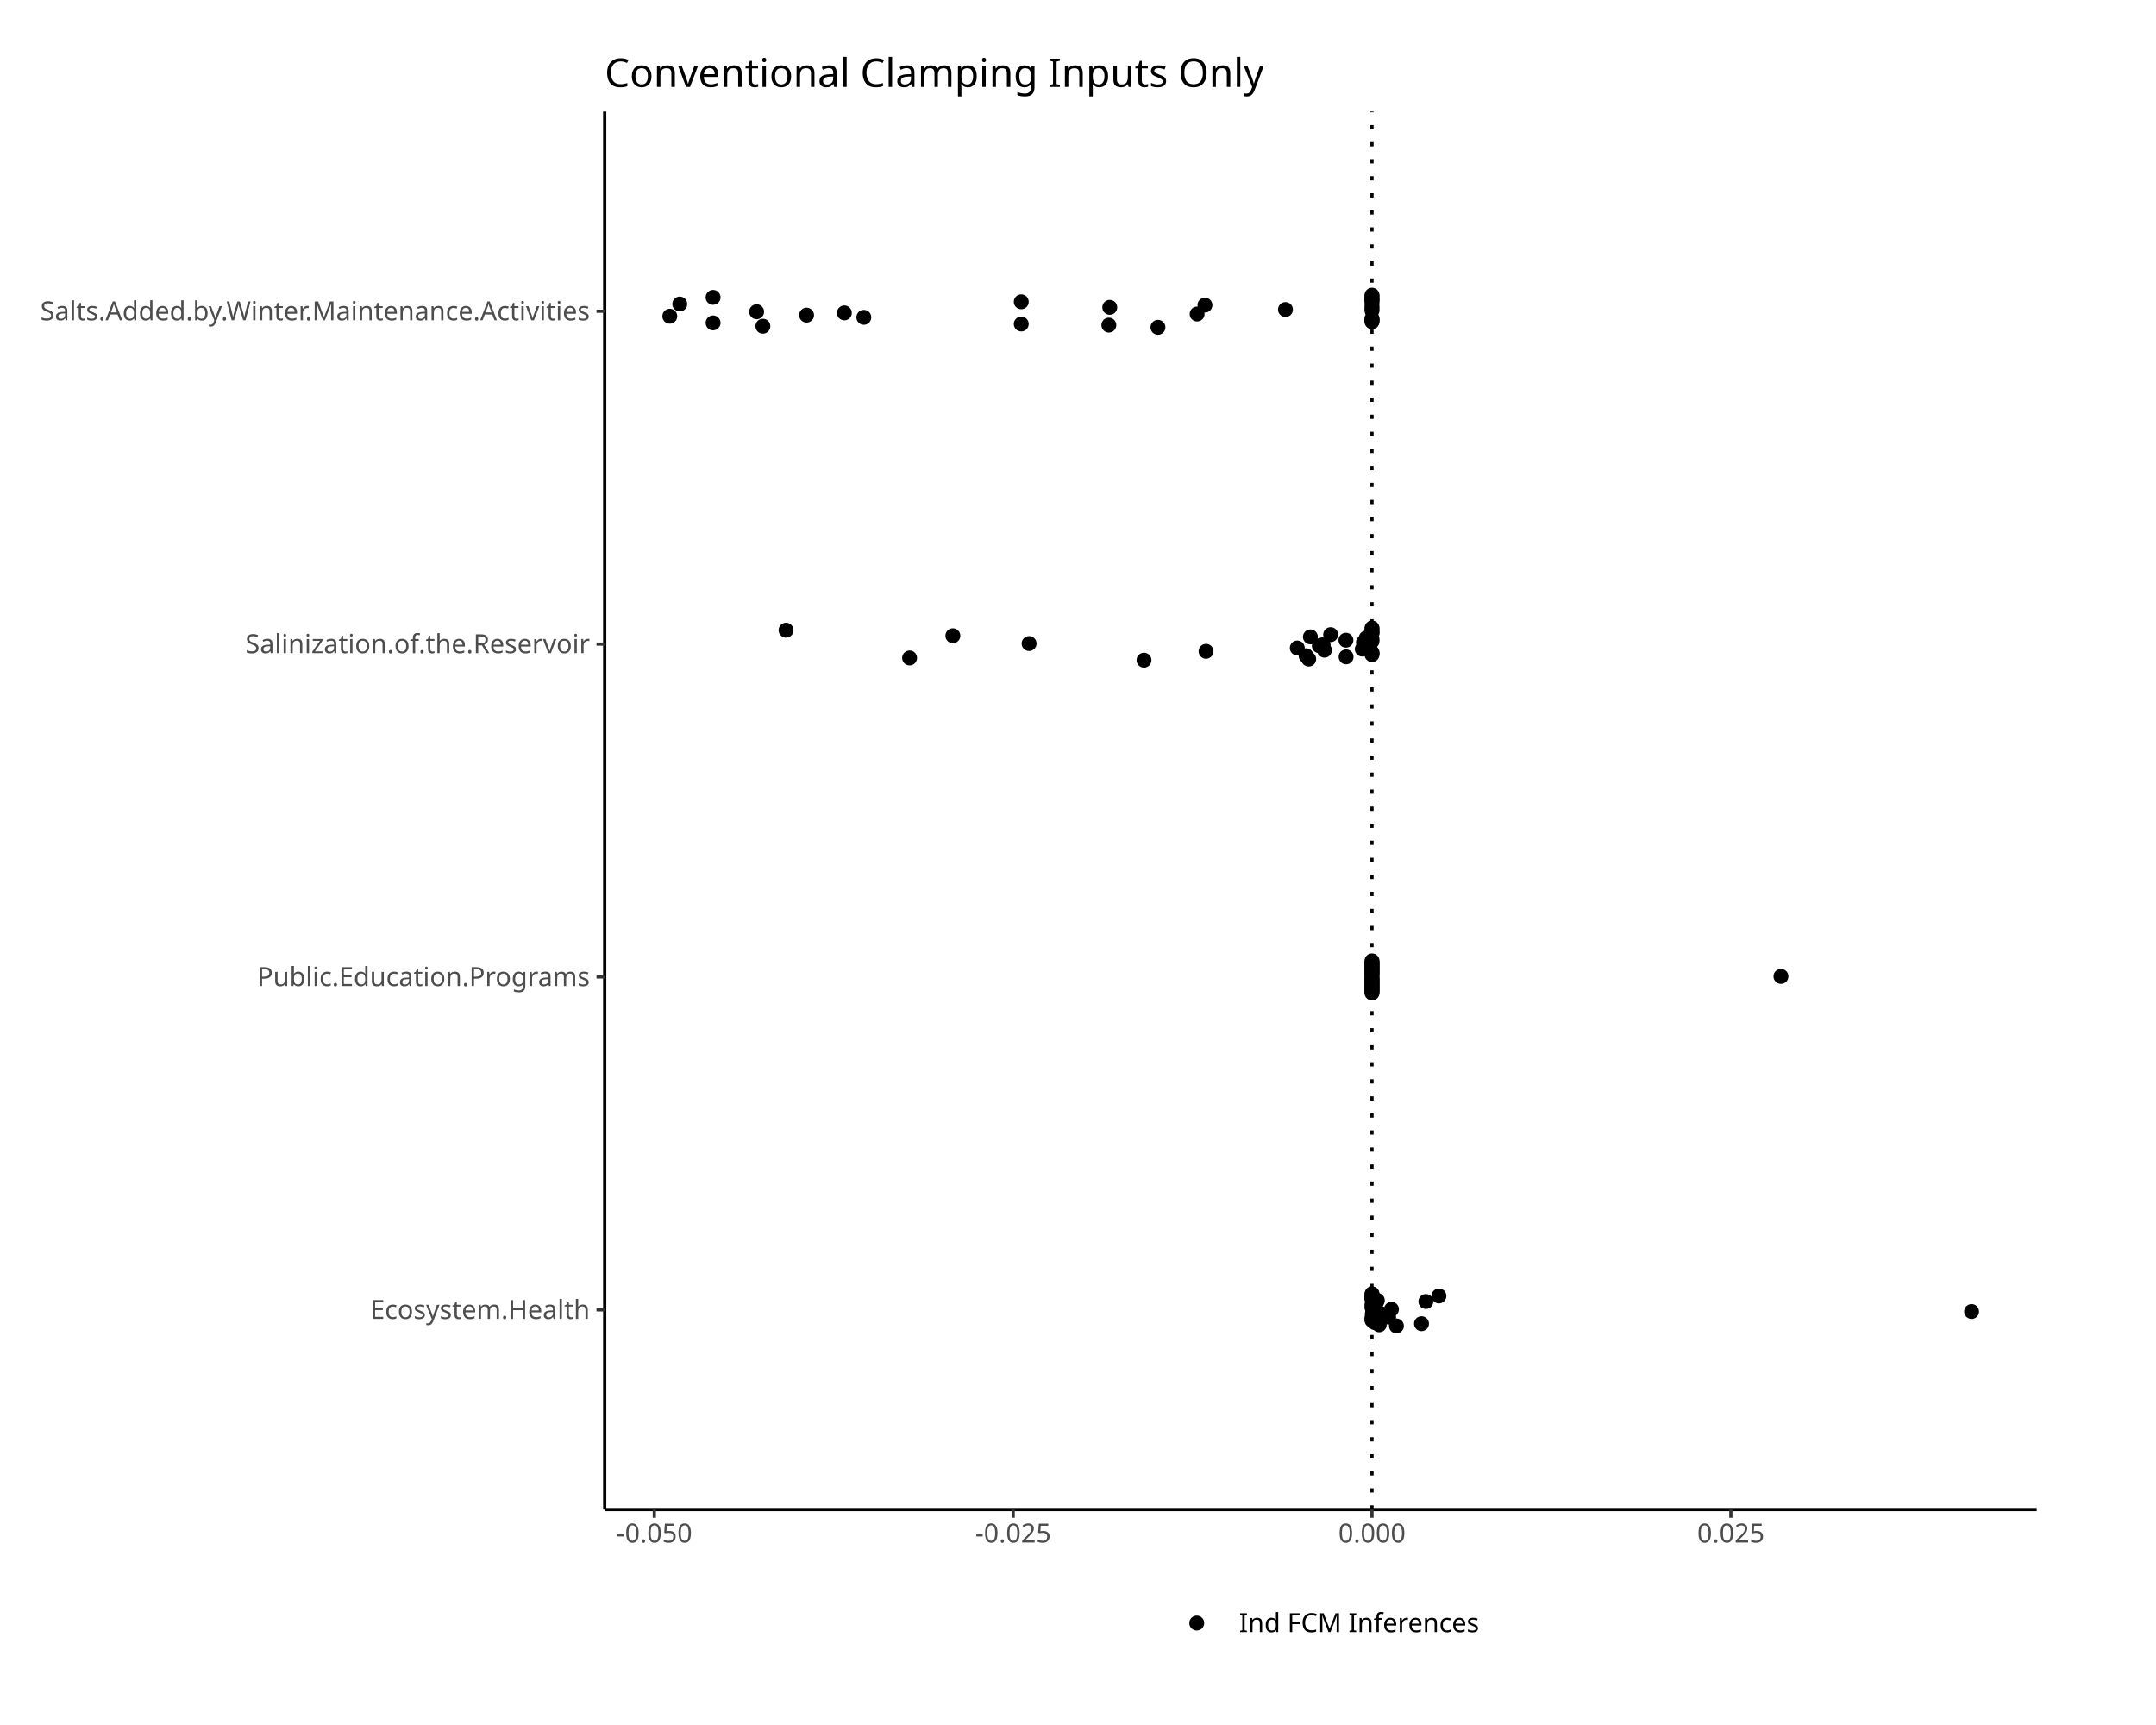
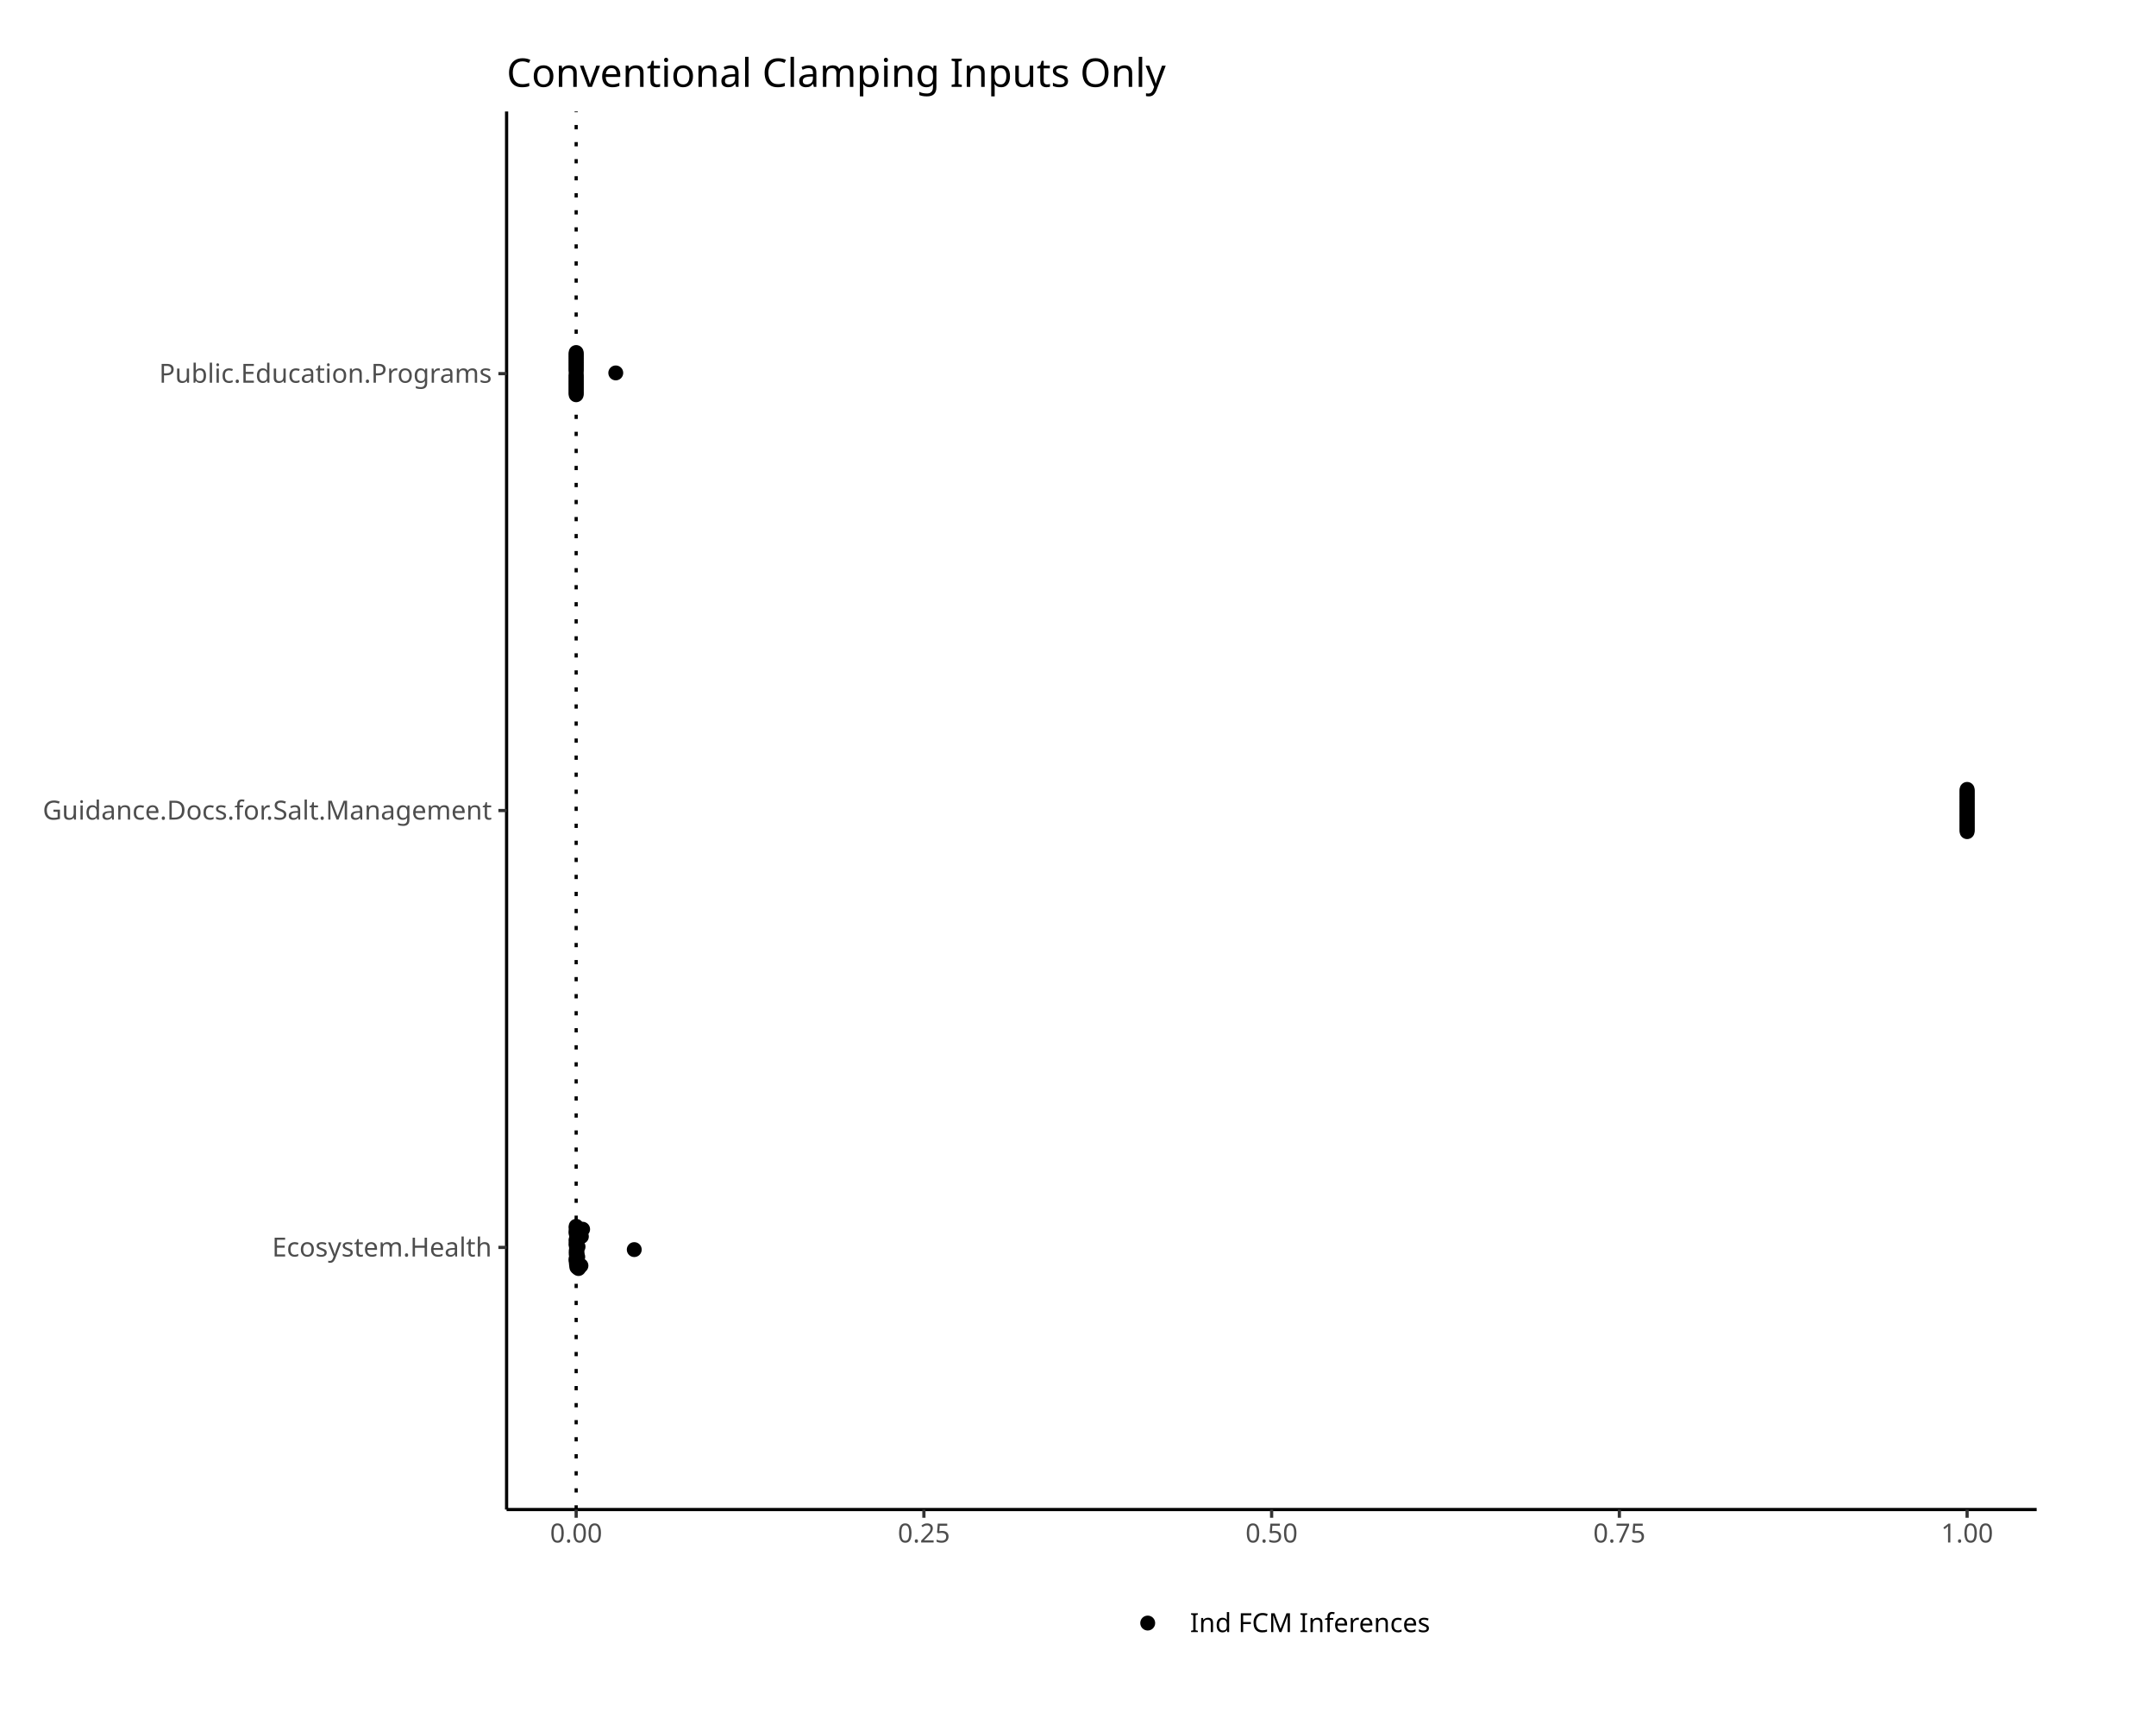
<svg xmlns="http://www.w3.org/2000/svg" class="svglite" data-engine-version="2.0" width="720.00pt" height="576.00pt" viewBox="0 0 720.00 576.00">
  <defs>
    <style type="text/css">
    .svglite line, .svglite polyline, .svglite polygon, .svglite path, .svglite rect, .svglite circle {
      fill: none;
      stroke: #000000;
      stroke-linecap: round;
      stroke-linejoin: round;
      stroke-miterlimit: 10.00;
    }
  </style>
  </defs>
  <rect width="100%" height="100%" style="stroke: none; fill: #FFFFFF;" />
  <defs>
    <clipPath id="cpMC4wMHw3MjAuMDB8MC4wMHw1NzYuMDA=">
      <rect x="0.00" y="0.00" width="720.00" height="576.00" />
    </clipPath>
  </defs>
  <g clip-path="url(#cpMC4wMHw3MjAuMDB8MC4wMHw1NzYuMDA=)">
-     <rect x="0.00" y="0.00" width="720.00" height="576.00" style="stroke-width: 1.07; stroke: #FFFFFF; fill: #FFFFFF;" />
+     <rect x="-0" y="0.00" width="720.00" height="576.00" style="stroke-width: 1.07; stroke: #FFFFFF; fill: #FFFFFF;" />
  </g>
  <defs>
-     <clipPath id="cpMjAxLjk0fDY4MC4xNXwzNy4yM3w1MDQuMDY=">
-       <rect x="201.94" y="37.23" width="478.21" height="466.83" />
+     <clipPath id="cpMTY5LjE4fDY4MC4xNXwzNy4yM3w1MDQuMDY=">
+       <rect x="169.18" y="37.23" width="510.97" height="466.83" />
    </clipPath>
  </defs>
-   <g clip-path="url(#cpMjAxLjk0fDY4MC4xNXwzNy4yM3w1MDQuMDY=)">
-     <rect x="201.94" y="37.23" width="478.21" height="466.83" style="stroke-width: 1.07; stroke: none; fill: #FFFFFF;" />
-     <line x1="458.18" y1="504.06" x2="458.18" y2="37.23" style="stroke-width: 1.07; stroke-dasharray: 1.42,4.27; stroke-linecap: butt;" />
-     <circle cx="466.34" cy="442.74" r="2.49" style="stroke-width: 0.71; stroke: none; fill: #000000;" />
-     <circle cx="460.59" cy="442.37" r="2.49" style="stroke-width: 0.71; stroke: none; fill: #000000;" />
-     <circle cx="474.71" cy="442.00" r="2.49" style="stroke-width: 0.71; stroke: none; fill: #000000;" />
-     <circle cx="459.11" cy="441.63" r="2.49" style="stroke-width: 0.71; stroke: none; fill: #000000;" />
-     <circle cx="460.54" cy="441.26" r="2.49" style="stroke-width: 0.71; stroke: none; fill: #000000;" />
-     <circle cx="458.18" cy="440.89" r="2.49" style="stroke-width: 0.71; stroke: none; fill: #000000;" />
-     <circle cx="458.18" cy="440.52" r="2.49" style="stroke-width: 0.71; stroke: none; fill: #000000;" />
-     <circle cx="458.18" cy="440.15" r="2.49" style="stroke-width: 0.71; stroke: none; fill: #000000;" />
-     <circle cx="463.73" cy="439.78" r="2.49" style="stroke-width: 0.71; stroke: none; fill: #000000;" />
-     <circle cx="460.22" cy="439.41" r="2.49" style="stroke-width: 0.71; stroke: none; fill: #000000;" />
-     <circle cx="458.27" cy="439.04" r="2.49" style="stroke-width: 0.71; stroke: none; fill: #000000;" />
-     <circle cx="461.21" cy="438.67" r="2.49" style="stroke-width: 0.71; stroke: none; fill: #000000;" />
-     <circle cx="458.34" cy="438.30" r="2.49" style="stroke-width: 0.71; stroke: none; fill: #000000;" />
-     <circle cx="658.41" cy="437.93" r="2.49" style="stroke-width: 0.71; stroke: none; fill: #000000;" />
-     <circle cx="459.34" cy="437.56" r="2.49" style="stroke-width: 0.71; stroke: none; fill: #000000;" />
-     <circle cx="464.68" cy="437.19" r="2.49" style="stroke-width: 0.71; stroke: none; fill: #000000;" />
-     <circle cx="458.26" cy="436.82" r="2.49" style="stroke-width: 0.71; stroke: none; fill: #000000;" />
-     <circle cx="458.18" cy="436.45" r="2.49" style="stroke-width: 0.71; stroke: none; fill: #000000;" />
-     <circle cx="459.18" cy="436.08" r="2.49" style="stroke-width: 0.71; stroke: none; fill: #000000;" />
-     <circle cx="458.18" cy="435.70" r="2.49" style="stroke-width: 0.71; stroke: none; fill: #000000;" />
-     <circle cx="458.32" cy="435.33" r="2.49" style="stroke-width: 0.71; stroke: none; fill: #000000;" />
-     <circle cx="459.64" cy="434.96" r="2.49" style="stroke-width: 0.71; stroke: none; fill: #000000;" />
-     <circle cx="476.17" cy="434.59" r="2.49" style="stroke-width: 0.71; stroke: none; fill: #000000;" />
-     <circle cx="459.96" cy="434.22" r="2.49" style="stroke-width: 0.71; stroke: none; fill: #000000;" />
-     <circle cx="458.18" cy="433.85" r="2.49" style="stroke-width: 0.71; stroke: none; fill: #000000;" />
-     <circle cx="458.18" cy="433.48" r="2.49" style="stroke-width: 0.71; stroke: none; fill: #000000;" />
-     <circle cx="458.18" cy="433.11" r="2.49" style="stroke-width: 0.71; stroke: none; fill: #000000;" />
-     <circle cx="480.53" cy="432.74" r="2.49" style="stroke-width: 0.71; stroke: none; fill: #000000;" />
-     <circle cx="458.18" cy="432.37" r="2.49" style="stroke-width: 0.71; stroke: none; fill: #000000;" />
-     <circle cx="458.18" cy="432.00" r="2.49" style="stroke-width: 0.71; stroke: none; fill: #000000;" />
-     <circle cx="458.18" cy="331.59" r="2.49" style="stroke-width: 0.71; stroke: none; fill: #000000;" />
-     <circle cx="458.18" cy="331.22" r="2.49" style="stroke-width: 0.71; stroke: none; fill: #000000;" />
-     <circle cx="458.18" cy="330.85" r="2.49" style="stroke-width: 0.71; stroke: none; fill: #000000;" />
-     <circle cx="458.18" cy="330.48" r="2.49" style="stroke-width: 0.71; stroke: none; fill: #000000;" />
-     <circle cx="458.18" cy="330.11" r="2.49" style="stroke-width: 0.71; stroke: none; fill: #000000;" />
-     <circle cx="458.18" cy="329.74" r="2.49" style="stroke-width: 0.71; stroke: none; fill: #000000;" />
-     <circle cx="458.18" cy="329.37" r="2.49" style="stroke-width: 0.71; stroke: none; fill: #000000;" />
-     <circle cx="458.18" cy="329.00" r="2.49" style="stroke-width: 0.71; stroke: none; fill: #000000;" />
-     <circle cx="458.18" cy="328.63" r="2.49" style="stroke-width: 0.71; stroke: none; fill: #000000;" />
-     <circle cx="458.18" cy="328.26" r="2.49" style="stroke-width: 0.71; stroke: none; fill: #000000;" />
-     <circle cx="458.18" cy="327.89" r="2.49" style="stroke-width: 0.71; stroke: none; fill: #000000;" />
-     <circle cx="458.18" cy="327.52" r="2.49" style="stroke-width: 0.71; stroke: none; fill: #000000;" />
-     <circle cx="458.18" cy="327.15" r="2.49" style="stroke-width: 0.71; stroke: none; fill: #000000;" />
-     <circle cx="458.18" cy="326.78" r="2.49" style="stroke-width: 0.71; stroke: none; fill: #000000;" />
-     <circle cx="458.18" cy="326.41" r="2.49" style="stroke-width: 0.71; stroke: none; fill: #000000;" />
-     <circle cx="594.75" cy="326.04" r="2.49" style="stroke-width: 0.71; stroke: none; fill: #000000;" />
-     <circle cx="458.18" cy="325.67" r="2.49" style="stroke-width: 0.71; stroke: none; fill: #000000;" />
-     <circle cx="458.18" cy="325.29" r="2.49" style="stroke-width: 0.71; stroke: none; fill: #000000;" />
-     <circle cx="458.18" cy="324.92" r="2.49" style="stroke-width: 0.71; stroke: none; fill: #000000;" />
-     <circle cx="458.18" cy="324.55" r="2.49" style="stroke-width: 0.71; stroke: none; fill: #000000;" />
-     <circle cx="458.18" cy="324.18" r="2.49" style="stroke-width: 0.71; stroke: none; fill: #000000;" />
-     <circle cx="458.18" cy="323.81" r="2.49" style="stroke-width: 0.71; stroke: none; fill: #000000;" />
-     <circle cx="458.18" cy="323.44" r="2.49" style="stroke-width: 0.71; stroke: none; fill: #000000;" />
-     <circle cx="458.18" cy="323.07" r="2.49" style="stroke-width: 0.71; stroke: none; fill: #000000;" />
-     <circle cx="458.18" cy="322.70" r="2.49" style="stroke-width: 0.71; stroke: none; fill: #000000;" />
-     <circle cx="458.18" cy="322.33" r="2.49" style="stroke-width: 0.71; stroke: none; fill: #000000;" />
-     <circle cx="458.18" cy="321.96" r="2.49" style="stroke-width: 0.71; stroke: none; fill: #000000;" />
-     <circle cx="458.18" cy="321.59" r="2.49" style="stroke-width: 0.71; stroke: none; fill: #000000;" />
-     <circle cx="458.18" cy="321.22" r="2.49" style="stroke-width: 0.71; stroke: none; fill: #000000;" />
-     <circle cx="458.18" cy="320.85" r="2.49" style="stroke-width: 0.71; stroke: none; fill: #000000;" />
-     <circle cx="382.04" cy="220.44" r="2.49" style="stroke-width: 0.71; stroke: none; fill: #000000;" />
-     <circle cx="437.04" cy="220.07" r="2.49" style="stroke-width: 0.71; stroke: none; fill: #000000;" />
-     <circle cx="303.76" cy="219.70" r="2.49" style="stroke-width: 0.71; stroke: none; fill: #000000;" />
-     <circle cx="449.53" cy="219.33" r="2.49" style="stroke-width: 0.71; stroke: none; fill: #000000;" />
-     <circle cx="436.17" cy="218.96" r="2.49" style="stroke-width: 0.71; stroke: none; fill: #000000;" />
-     <circle cx="458.18" cy="218.59" r="2.49" style="stroke-width: 0.71; stroke: none; fill: #000000;" />
-     <circle cx="458.18" cy="218.22" r="2.49" style="stroke-width: 0.71; stroke: none; fill: #000000;" />
-     <circle cx="458.18" cy="217.85" r="2.49" style="stroke-width: 0.71; stroke: none; fill: #000000;" />
-     <circle cx="402.76" cy="217.48" r="2.49" style="stroke-width: 0.71; stroke: none; fill: #000000;" />
-     <circle cx="442.31" cy="217.11" r="2.49" style="stroke-width: 0.71; stroke: none; fill: #000000;" />
-     <circle cx="454.93" cy="216.74" r="2.49" style="stroke-width: 0.71; stroke: none; fill: #000000;" />
-     <circle cx="433.23" cy="216.37" r="2.49" style="stroke-width: 0.71; stroke: none; fill: #000000;" />
-     <circle cx="456.56" cy="216.00" r="2.49" style="stroke-width: 0.71; stroke: none; fill: #000000;" />
-     <circle cx="440.59" cy="215.63" r="2.49" style="stroke-width: 0.71; stroke: none; fill: #000000;" />
-     <circle cx="441.86" cy="215.26" r="2.49" style="stroke-width: 0.71; stroke: none; fill: #000000;" />
-     <circle cx="343.67" cy="214.89" r="2.49" style="stroke-width: 0.71; stroke: none; fill: #000000;" />
-     <circle cx="455.32" cy="214.51" r="2.49" style="stroke-width: 0.71; stroke: none; fill: #000000;" />
-     <circle cx="458.18" cy="214.14" r="2.49" style="stroke-width: 0.71; stroke: none; fill: #000000;" />
-     <circle cx="449.47" cy="213.77" r="2.49" style="stroke-width: 0.71; stroke: none; fill: #000000;" />
-     <circle cx="458.18" cy="213.40" r="2.49" style="stroke-width: 0.71; stroke: none; fill: #000000;" />
-     <circle cx="456.26" cy="213.03" r="2.49" style="stroke-width: 0.71; stroke: none; fill: #000000;" />
-     <circle cx="437.61" cy="212.66" r="2.49" style="stroke-width: 0.71; stroke: none; fill: #000000;" />
-     <circle cx="318.21" cy="212.29" r="2.49" style="stroke-width: 0.71; stroke: none; fill: #000000;" />
-     <circle cx="444.37" cy="211.92" r="2.49" style="stroke-width: 0.71; stroke: none; fill: #000000;" />
-     <circle cx="458.18" cy="211.55" r="2.49" style="stroke-width: 0.71; stroke: none; fill: #000000;" />
-     <circle cx="458.18" cy="211.18" r="2.49" style="stroke-width: 0.71; stroke: none; fill: #000000;" />
-     <circle cx="458.18" cy="210.81" r="2.49" style="stroke-width: 0.71; stroke: none; fill: #000000;" />
-     <circle cx="262.50" cy="210.44" r="2.49" style="stroke-width: 0.71; stroke: none; fill: #000000;" />
-     <circle cx="458.18" cy="210.07" r="2.49" style="stroke-width: 0.71; stroke: none; fill: #000000;" />
-     <circle cx="458.18" cy="209.70" r="2.49" style="stroke-width: 0.71; stroke: none; fill: #000000;" />
-     <circle cx="386.70" cy="109.29" r="2.49" style="stroke-width: 0.71; stroke: none; fill: #000000;" />
-     <circle cx="254.77" cy="108.92" r="2.49" style="stroke-width: 0.71; stroke: none; fill: #000000;" />
-     <circle cx="370.30" cy="108.55" r="2.49" style="stroke-width: 0.71; stroke: none; fill: #000000;" />
-     <circle cx="341.05" cy="108.18" r="2.49" style="stroke-width: 0.71; stroke: none; fill: #000000;" />
-     <circle cx="238.14" cy="107.81" r="2.49" style="stroke-width: 0.71; stroke: none; fill: #000000;" />
-     <circle cx="458.18" cy="107.44" r="2.49" style="stroke-width: 0.71; stroke: none; fill: #000000;" />
-     <circle cx="458.18" cy="107.07" r="2.49" style="stroke-width: 0.71; stroke: none; fill: #000000;" />
-     <circle cx="458.18" cy="106.70" r="2.49" style="stroke-width: 0.71; stroke: none; fill: #000000;" />
-     <circle cx="458.18" cy="106.33" r="2.49" style="stroke-width: 0.71; stroke: none; fill: #000000;" />
-     <circle cx="288.48" cy="105.96" r="2.49" style="stroke-width: 0.71; stroke: none; fill: #000000;" />
-     <circle cx="223.68" cy="105.59" r="2.49" style="stroke-width: 0.71; stroke: none; fill: #000000;" />
-     <circle cx="269.36" cy="105.22" r="2.49" style="stroke-width: 0.71; stroke: none; fill: #000000;" />
-     <circle cx="399.78" cy="104.85" r="2.49" style="stroke-width: 0.71; stroke: none; fill: #000000;" />
-     <circle cx="281.98" cy="104.48" r="2.49" style="stroke-width: 0.71; stroke: none; fill: #000000;" />
-     <circle cx="252.68" cy="104.10" r="2.49" style="stroke-width: 0.71; stroke: none; fill: #000000;" />
-     <circle cx="458.18" cy="103.73" r="2.49" style="stroke-width: 0.71; stroke: none; fill: #000000;" />
-     <circle cx="429.28" cy="103.36" r="2.49" style="stroke-width: 0.71; stroke: none; fill: #000000;" />
-     <circle cx="458.18" cy="102.99" r="2.49" style="stroke-width: 0.71; stroke: none; fill: #000000;" />
-     <circle cx="370.61" cy="102.62" r="2.49" style="stroke-width: 0.71; stroke: none; fill: #000000;" />
-     <circle cx="458.18" cy="102.25" r="2.49" style="stroke-width: 0.71; stroke: none; fill: #000000;" />
-     <circle cx="402.39" cy="101.88" r="2.49" style="stroke-width: 0.71; stroke: none; fill: #000000;" />
-     <circle cx="227.01" cy="101.51" r="2.49" style="stroke-width: 0.71; stroke: none; fill: #000000;" />
-     <circle cx="458.18" cy="101.14" r="2.49" style="stroke-width: 0.71; stroke: none; fill: #000000;" />
-     <circle cx="341.05" cy="100.77" r="2.49" style="stroke-width: 0.71; stroke: none; fill: #000000;" />
-     <circle cx="458.18" cy="100.40" r="2.49" style="stroke-width: 0.71; stroke: none; fill: #000000;" />
-     <circle cx="458.18" cy="100.03" r="2.49" style="stroke-width: 0.71; stroke: none; fill: #000000;" />
-     <circle cx="458.18" cy="99.66" r="2.49" style="stroke-width: 0.71; stroke: none; fill: #000000;" />
-     <circle cx="238.14" cy="99.29" r="2.49" style="stroke-width: 0.71; stroke: none; fill: #000000;" />
-     <circle cx="458.18" cy="98.92" r="2.49" style="stroke-width: 0.71; stroke: none; fill: #000000;" />
-     <circle cx="458.18" cy="98.55" r="2.49" style="stroke-width: 0.71; stroke: none; fill: #000000;" />
+   <g clip-path="url(#cpMTY5LjE4fDY4MC4xNXwzNy4yM3w1MDQuMDY=)">
+     <rect x="169.18" y="37.23" width="510.97" height="466.83" style="stroke-width: 1.07; stroke: none; fill: #FFFFFF;" />
+     <line x1="192.41" y1="504.06" x2="192.41" y2="37.23" style="stroke-width: 1.07; stroke-dasharray: 1.42,4.27; stroke-linecap: butt;" />
+     <circle cx="193.20" cy="423.58" r="2.49" style="stroke-width: 0.71; stroke: none; fill: #000000;" />
+     <circle cx="192.64" cy="423.10" r="2.49" style="stroke-width: 0.71; stroke: none; fill: #000000;" />
+     <circle cx="194.01" cy="422.61" r="2.49" style="stroke-width: 0.71; stroke: none; fill: #000000;" />
+     <circle cx="192.50" cy="422.12" r="2.49" style="stroke-width: 0.71; stroke: none; fill: #000000;" />
+     <circle cx="192.63" cy="421.64" r="2.49" style="stroke-width: 0.71; stroke: none; fill: #000000;" />
+     <circle cx="192.41" cy="421.15" r="2.49" style="stroke-width: 0.71; stroke: none; fill: #000000;" />
+     <circle cx="192.41" cy="420.66" r="2.49" style="stroke-width: 0.71; stroke: none; fill: #000000;" />
+     <circle cx="192.41" cy="420.18" r="2.49" style="stroke-width: 0.71; stroke: none; fill: #000000;" />
+     <circle cx="192.94" cy="419.69" r="2.49" style="stroke-width: 0.71; stroke: none; fill: #000000;" />
+     <circle cx="192.60" cy="419.21" r="2.49" style="stroke-width: 0.71; stroke: none; fill: #000000;" />
+     <circle cx="192.42" cy="418.72" r="2.49" style="stroke-width: 0.71; stroke: none; fill: #000000;" />
+     <circle cx="192.70" cy="418.23" r="2.49" style="stroke-width: 0.71; stroke: none; fill: #000000;" />
+     <circle cx="192.42" cy="417.75" r="2.49" style="stroke-width: 0.71; stroke: none; fill: #000000;" />
+     <circle cx="211.81" cy="417.26" r="2.49" style="stroke-width: 0.71; stroke: none; fill: #000000;" />
+     <circle cx="192.52" cy="416.77" r="2.49" style="stroke-width: 0.71; stroke: none; fill: #000000;" />
+     <circle cx="193.04" cy="416.29" r="2.49" style="stroke-width: 0.71; stroke: none; fill: #000000;" />
+     <circle cx="192.41" cy="415.80" r="2.49" style="stroke-width: 0.71; stroke: none; fill: #000000;" />
+     <circle cx="192.41" cy="415.32" r="2.49" style="stroke-width: 0.71; stroke: none; fill: #000000;" />
+     <circle cx="192.50" cy="414.83" r="2.49" style="stroke-width: 0.71; stroke: none; fill: #000000;" />
+     <circle cx="192.41" cy="414.34" r="2.49" style="stroke-width: 0.71; stroke: none; fill: #000000;" />
+     <circle cx="192.42" cy="413.86" r="2.49" style="stroke-width: 0.71; stroke: none; fill: #000000;" />
+     <circle cx="192.55" cy="413.37" r="2.49" style="stroke-width: 0.71; stroke: none; fill: #000000;" />
+     <circle cx="194.15" cy="412.88" r="2.49" style="stroke-width: 0.71; stroke: none; fill: #000000;" />
+     <circle cx="192.58" cy="412.40" r="2.49" style="stroke-width: 0.71; stroke: none; fill: #000000;" />
+     <circle cx="192.41" cy="411.91" r="2.49" style="stroke-width: 0.71; stroke: none; fill: #000000;" />
+     <circle cx="192.41" cy="411.43" r="2.49" style="stroke-width: 0.71; stroke: none; fill: #000000;" />
+     <circle cx="192.41" cy="410.94" r="2.49" style="stroke-width: 0.71; stroke: none; fill: #000000;" />
+     <circle cx="194.57" cy="410.45" r="2.49" style="stroke-width: 0.71; stroke: none; fill: #000000;" />
+     <circle cx="192.41" cy="409.97" r="2.49" style="stroke-width: 0.71; stroke: none; fill: #000000;" />
+     <circle cx="192.41" cy="409.48" r="2.49" style="stroke-width: 0.71; stroke: none; fill: #000000;" />
+     <circle cx="656.92" cy="277.70" r="2.49" style="stroke-width: 0.71; stroke: none; fill: #000000;" />
+     <circle cx="656.92" cy="277.21" r="2.49" style="stroke-width: 0.71; stroke: none; fill: #000000;" />
+     <circle cx="656.92" cy="276.72" r="2.49" style="stroke-width: 0.71; stroke: none; fill: #000000;" />
+     <circle cx="656.92" cy="276.24" r="2.49" style="stroke-width: 0.71; stroke: none; fill: #000000;" />
+     <circle cx="656.92" cy="275.75" r="2.49" style="stroke-width: 0.71; stroke: none; fill: #000000;" />
+     <circle cx="656.92" cy="275.27" r="2.49" style="stroke-width: 0.71; stroke: none; fill: #000000;" />
+     <circle cx="656.92" cy="274.78" r="2.49" style="stroke-width: 0.71; stroke: none; fill: #000000;" />
+     <circle cx="656.92" cy="274.29" r="2.49" style="stroke-width: 0.71; stroke: none; fill: #000000;" />
+     <circle cx="656.92" cy="273.81" r="2.49" style="stroke-width: 0.71; stroke: none; fill: #000000;" />
+     <circle cx="656.92" cy="273.32" r="2.49" style="stroke-width: 0.71; stroke: none; fill: #000000;" />
+     <circle cx="656.92" cy="272.83" r="2.49" style="stroke-width: 0.71; stroke: none; fill: #000000;" />
+     <circle cx="656.92" cy="272.35" r="2.49" style="stroke-width: 0.71; stroke: none; fill: #000000;" />
+     <circle cx="656.92" cy="271.86" r="2.49" style="stroke-width: 0.71; stroke: none; fill: #000000;" />
+     <circle cx="656.92" cy="271.38" r="2.49" style="stroke-width: 0.71; stroke: none; fill: #000000;" />
+     <circle cx="656.92" cy="270.89" r="2.49" style="stroke-width: 0.71; stroke: none; fill: #000000;" />
+     <circle cx="656.92" cy="270.40" r="2.49" style="stroke-width: 0.71; stroke: none; fill: #000000;" />
+     <circle cx="656.92" cy="269.92" r="2.49" style="stroke-width: 0.71; stroke: none; fill: #000000;" />
+     <circle cx="656.92" cy="269.43" r="2.49" style="stroke-width: 0.71; stroke: none; fill: #000000;" />
+     <circle cx="656.92" cy="268.94" r="2.49" style="stroke-width: 0.71; stroke: none; fill: #000000;" />
+     <circle cx="656.92" cy="268.46" r="2.49" style="stroke-width: 0.71; stroke: none; fill: #000000;" />
+     <circle cx="656.92" cy="267.97" r="2.49" style="stroke-width: 0.71; stroke: none; fill: #000000;" />
+     <circle cx="656.92" cy="267.48" r="2.49" style="stroke-width: 0.71; stroke: none; fill: #000000;" />
+     <circle cx="656.92" cy="267.00" r="2.49" style="stroke-width: 0.71; stroke: none; fill: #000000;" />
+     <circle cx="656.92" cy="266.51" r="2.49" style="stroke-width: 0.71; stroke: none; fill: #000000;" />
+     <circle cx="656.92" cy="266.03" r="2.49" style="stroke-width: 0.71; stroke: none; fill: #000000;" />
+     <circle cx="656.92" cy="265.54" r="2.49" style="stroke-width: 0.71; stroke: none; fill: #000000;" />
+     <circle cx="656.92" cy="265.05" r="2.49" style="stroke-width: 0.71; stroke: none; fill: #000000;" />
+     <circle cx="656.92" cy="264.57" r="2.49" style="stroke-width: 0.71; stroke: none; fill: #000000;" />
+     <circle cx="656.92" cy="264.08" r="2.49" style="stroke-width: 0.71; stroke: none; fill: #000000;" />
+     <circle cx="656.92" cy="263.59" r="2.49" style="stroke-width: 0.71; stroke: none; fill: #000000;" />
+     <circle cx="192.41" cy="131.81" r="2.49" style="stroke-width: 0.71; stroke: none; fill: #000000;" />
+     <circle cx="192.41" cy="131.33" r="2.49" style="stroke-width: 0.71; stroke: none; fill: #000000;" />
+     <circle cx="192.41" cy="130.84" r="2.49" style="stroke-width: 0.71; stroke: none; fill: #000000;" />
+     <circle cx="192.41" cy="130.35" r="2.49" style="stroke-width: 0.71; stroke: none; fill: #000000;" />
+     <circle cx="192.41" cy="129.87" r="2.49" style="stroke-width: 0.71; stroke: none; fill: #000000;" />
+     <circle cx="192.41" cy="129.38" r="2.49" style="stroke-width: 0.71; stroke: none; fill: #000000;" />
+     <circle cx="192.41" cy="128.89" r="2.49" style="stroke-width: 0.71; stroke: none; fill: #000000;" />
+     <circle cx="192.41" cy="128.41" r="2.49" style="stroke-width: 0.71; stroke: none; fill: #000000;" />
+     <circle cx="192.41" cy="127.92" r="2.49" style="stroke-width: 0.71; stroke: none; fill: #000000;" />
+     <circle cx="192.41" cy="127.44" r="2.49" style="stroke-width: 0.71; stroke: none; fill: #000000;" />
+     <circle cx="192.41" cy="126.95" r="2.49" style="stroke-width: 0.71; stroke: none; fill: #000000;" />
+     <circle cx="192.41" cy="126.46" r="2.49" style="stroke-width: 0.71; stroke: none; fill: #000000;" />
+     <circle cx="192.41" cy="125.98" r="2.49" style="stroke-width: 0.71; stroke: none; fill: #000000;" />
+     <circle cx="192.41" cy="125.49" r="2.49" style="stroke-width: 0.71; stroke: none; fill: #000000;" />
+     <circle cx="192.41" cy="125.00" r="2.49" style="stroke-width: 0.71; stroke: none; fill: #000000;" />
+     <circle cx="205.64" cy="124.52" r="2.49" style="stroke-width: 0.71; stroke: none; fill: #000000;" />
+     <circle cx="192.41" cy="124.03" r="2.49" style="stroke-width: 0.71; stroke: none; fill: #000000;" />
+     <circle cx="192.41" cy="123.54" r="2.49" style="stroke-width: 0.71; stroke: none; fill: #000000;" />
+     <circle cx="192.41" cy="123.06" r="2.49" style="stroke-width: 0.71; stroke: none; fill: #000000;" />
+     <circle cx="192.41" cy="122.57" r="2.49" style="stroke-width: 0.71; stroke: none; fill: #000000;" />
+     <circle cx="192.41" cy="122.09" r="2.49" style="stroke-width: 0.71; stroke: none; fill: #000000;" />
+     <circle cx="192.41" cy="121.60" r="2.49" style="stroke-width: 0.71; stroke: none; fill: #000000;" />
+     <circle cx="192.41" cy="121.11" r="2.49" style="stroke-width: 0.71; stroke: none; fill: #000000;" />
+     <circle cx="192.41" cy="120.63" r="2.49" style="stroke-width: 0.71; stroke: none; fill: #000000;" />
+     <circle cx="192.41" cy="120.14" r="2.49" style="stroke-width: 0.71; stroke: none; fill: #000000;" />
+     <circle cx="192.41" cy="119.65" r="2.49" style="stroke-width: 0.71; stroke: none; fill: #000000;" />
+     <circle cx="192.41" cy="119.17" r="2.49" style="stroke-width: 0.71; stroke: none; fill: #000000;" />
+     <circle cx="192.41" cy="118.68" r="2.49" style="stroke-width: 0.71; stroke: none; fill: #000000;" />
+     <circle cx="192.41" cy="118.20" r="2.49" style="stroke-width: 0.71; stroke: none; fill: #000000;" />
+     <circle cx="192.41" cy="117.71" r="2.49" style="stroke-width: 0.71; stroke: none; fill: #000000;" />
  </g>
  <g clip-path="url(#cpMC4wMHw3MjAuMDB8MC4wMHw1NzYuMDA=)">
-     <polyline points="201.94,504.06 201.94,37.23 " style="stroke-width: 1.07; stroke-linecap: butt;" />
-     <text x="197.01" y="440.40" text-anchor="end" style="font-size: 8.80px; fill: #4D4D4D; font-family: sans;" textLength="70.94px" lengthAdjust="spacingAndGlyphs">Ecosystem.Health</text>
-     <text x="197.01" y="329.25" text-anchor="end" style="font-size: 8.80px; fill: #4D4D4D; font-family: sans;" textLength="106.16px" lengthAdjust="spacingAndGlyphs">Public.Education.Programs</text>
-     <text x="197.01" y="218.10" text-anchor="end" style="font-size: 8.80px; fill: #4D4D4D; font-family: sans;" textLength="109.58px" lengthAdjust="spacingAndGlyphs">Salinization.of.the.Reservoir</text>
-     <text x="197.01" y="106.95" text-anchor="end" style="font-size: 8.80px; fill: #4D4D4D; font-family: sans;" textLength="177.09px" lengthAdjust="spacingAndGlyphs">Salts.Added.by.Winter.Maintenance.Activities</text>
-     <polyline points="199.20,437.37 201.94,437.37 " style="stroke-width: 1.07; stroke: #333333; stroke-linecap: butt;" />
-     <polyline points="199.20,326.22 201.94,326.22 " style="stroke-width: 1.07; stroke: #333333; stroke-linecap: butt;" />
-     <polyline points="199.20,215.07 201.94,215.07 " style="stroke-width: 1.07; stroke: #333333; stroke-linecap: butt;" />
-     <polyline points="199.20,103.92 201.94,103.92 " style="stroke-width: 1.07; stroke: #333333; stroke-linecap: butt;" />
-     <polyline points="201.94,504.06 680.15,504.06 " style="stroke-width: 1.07; stroke-linecap: butt;" />
-     <polyline points="218.51,506.80 218.51,504.06 " style="stroke-width: 1.07; stroke: #333333; stroke-linecap: butt;" />
-     <polyline points="338.35,506.80 338.35,504.06 " style="stroke-width: 1.07; stroke: #333333; stroke-linecap: butt;" />
-     <polyline points="458.18,506.80 458.18,504.06 " style="stroke-width: 1.07; stroke: #333333; stroke-linecap: butt;" />
-     <polyline points="578.02,506.80 578.02,504.06 " style="stroke-width: 1.07; stroke: #333333; stroke-linecap: butt;" />
-     <text x="218.51" y="515.05" text-anchor="middle" style="font-size: 8.80px; fill: #4D4D4D; font-family: sans;" textLength="24.95px" lengthAdjust="spacingAndGlyphs">-0.050</text>
-     <text x="338.35" y="515.05" text-anchor="middle" style="font-size: 8.80px; fill: #4D4D4D; font-family: sans;" textLength="24.95px" lengthAdjust="spacingAndGlyphs">-0.025</text>
-     <text x="458.18" y="515.05" text-anchor="middle" style="font-size: 8.80px; fill: #4D4D4D; font-family: sans;" textLength="22.02px" lengthAdjust="spacingAndGlyphs">0.000</text>
-     <text x="578.02" y="515.05" text-anchor="middle" style="font-size: 8.80px; fill: #4D4D4D; font-family: sans;" textLength="22.02px" lengthAdjust="spacingAndGlyphs">0.025</text>
-     <rect x="385.54" y="527.84" width="111.01" height="28.24" style="stroke-width: 1.07; stroke: none; fill: #FFFFFF;" />
-     <rect x="391.02" y="533.32" width="17.28" height="17.28" style="stroke-width: 1.07; stroke: none; fill: #FFFFFF;" />
-     <circle cx="399.66" cy="541.96" r="2.49" style="stroke-width: 0.71; stroke: none; fill: #000000;" />
-     <text x="413.78" y="544.98" style="font-size: 8.80px; font-family: sans;" textLength="77.29px" lengthAdjust="spacingAndGlyphs">Ind FCM Inferences</text>
-     <text x="201.94" y="29.01" style="font-size: 13.20px; font-family: sans;" textLength="206.94px" lengthAdjust="spacingAndGlyphs">Conventional Clamping Inputs Only</text>
+     <polyline points="169.18,504.06 169.18,37.23 " style="stroke-width: 1.07; stroke-linecap: butt;" />
+     <text x="164.25" y="419.56" text-anchor="end" style="font-size: 8.80px; fill: #4D4D4D; font-family: sans;" textLength="70.94px" lengthAdjust="spacingAndGlyphs">Ecosystem.Health</text>
+     <text x="164.25" y="273.67" text-anchor="end" style="font-size: 8.80px; fill: #4D4D4D; font-family: sans;" textLength="144.32px" lengthAdjust="spacingAndGlyphs">Guidance.Docs.for.Salt.Management</text>
+     <text x="164.25" y="127.79" text-anchor="end" style="font-size: 8.80px; fill: #4D4D4D; font-family: sans;" textLength="106.16px" lengthAdjust="spacingAndGlyphs">Public.Education.Programs</text>
+     <polyline points="166.44,416.53 169.18,416.53 " style="stroke-width: 1.07; stroke: #333333; stroke-linecap: butt;" />
+     <polyline points="166.44,270.65 169.18,270.65 " style="stroke-width: 1.07; stroke: #333333; stroke-linecap: butt;" />
+     <polyline points="166.44,124.76 169.18,124.76 " style="stroke-width: 1.07; stroke: #333333; stroke-linecap: butt;" />
+     <polyline points="169.18,504.06 680.15,504.06 " style="stroke-width: 1.07; stroke-linecap: butt;" />
+     <polyline points="192.41,506.80 192.41,504.06 " style="stroke-width: 1.07; stroke: #333333; stroke-linecap: butt;" />
+     <polyline points="308.54,506.80 308.54,504.06 " style="stroke-width: 1.07; stroke: #333333; stroke-linecap: butt;" />
+     <polyline points="424.66,506.80 424.66,504.06 " style="stroke-width: 1.07; stroke: #333333; stroke-linecap: butt;" />
+     <polyline points="540.79,506.80 540.79,504.06 " style="stroke-width: 1.07; stroke: #333333; stroke-linecap: butt;" />
+     <polyline points="656.92,506.80 656.92,504.06 " style="stroke-width: 1.07; stroke: #333333; stroke-linecap: butt;" />
+     <text x="192.41" y="515.05" text-anchor="middle" style="font-size: 8.80px; fill: #4D4D4D; font-family: sans;" textLength="17.13px" lengthAdjust="spacingAndGlyphs">0.00</text>
+     <text x="308.54" y="515.05" text-anchor="middle" style="font-size: 8.80px; fill: #4D4D4D; font-family: sans;" textLength="17.13px" lengthAdjust="spacingAndGlyphs">0.25</text>
+     <text x="424.66" y="515.05" text-anchor="middle" style="font-size: 8.80px; fill: #4D4D4D; font-family: sans;" textLength="17.13px" lengthAdjust="spacingAndGlyphs">0.50</text>
+     <text x="540.79" y="515.05" text-anchor="middle" style="font-size: 8.80px; fill: #4D4D4D; font-family: sans;" textLength="17.13px" lengthAdjust="spacingAndGlyphs">0.75</text>
+     <text x="656.92" y="515.05" text-anchor="middle" style="font-size: 8.80px; fill: #4D4D4D; font-family: sans;" textLength="17.13px" lengthAdjust="spacingAndGlyphs">1.00</text>
+     <rect x="369.16" y="527.84" width="111.01" height="28.24" style="stroke-width: 1.07; stroke: none; fill: #FFFFFF;" />
+     <rect x="374.64" y="533.32" width="17.28" height="17.28" style="stroke-width: 1.07; stroke: none; fill: #FFFFFF;" />
+     <circle cx="383.28" cy="541.96" r="2.49" style="stroke-width: 0.71; stroke: none; fill: #000000;" />
+     <text x="397.40" y="544.98" style="font-size: 8.80px; font-family: sans;" textLength="77.29px" lengthAdjust="spacingAndGlyphs">Ind FCM Inferences</text>
+     <text x="169.18" y="29.01" style="font-size: 13.20px; font-family: sans;" textLength="206.94px" lengthAdjust="spacingAndGlyphs">Conventional Clamping Inputs Only</text>
  </g>
</svg>
